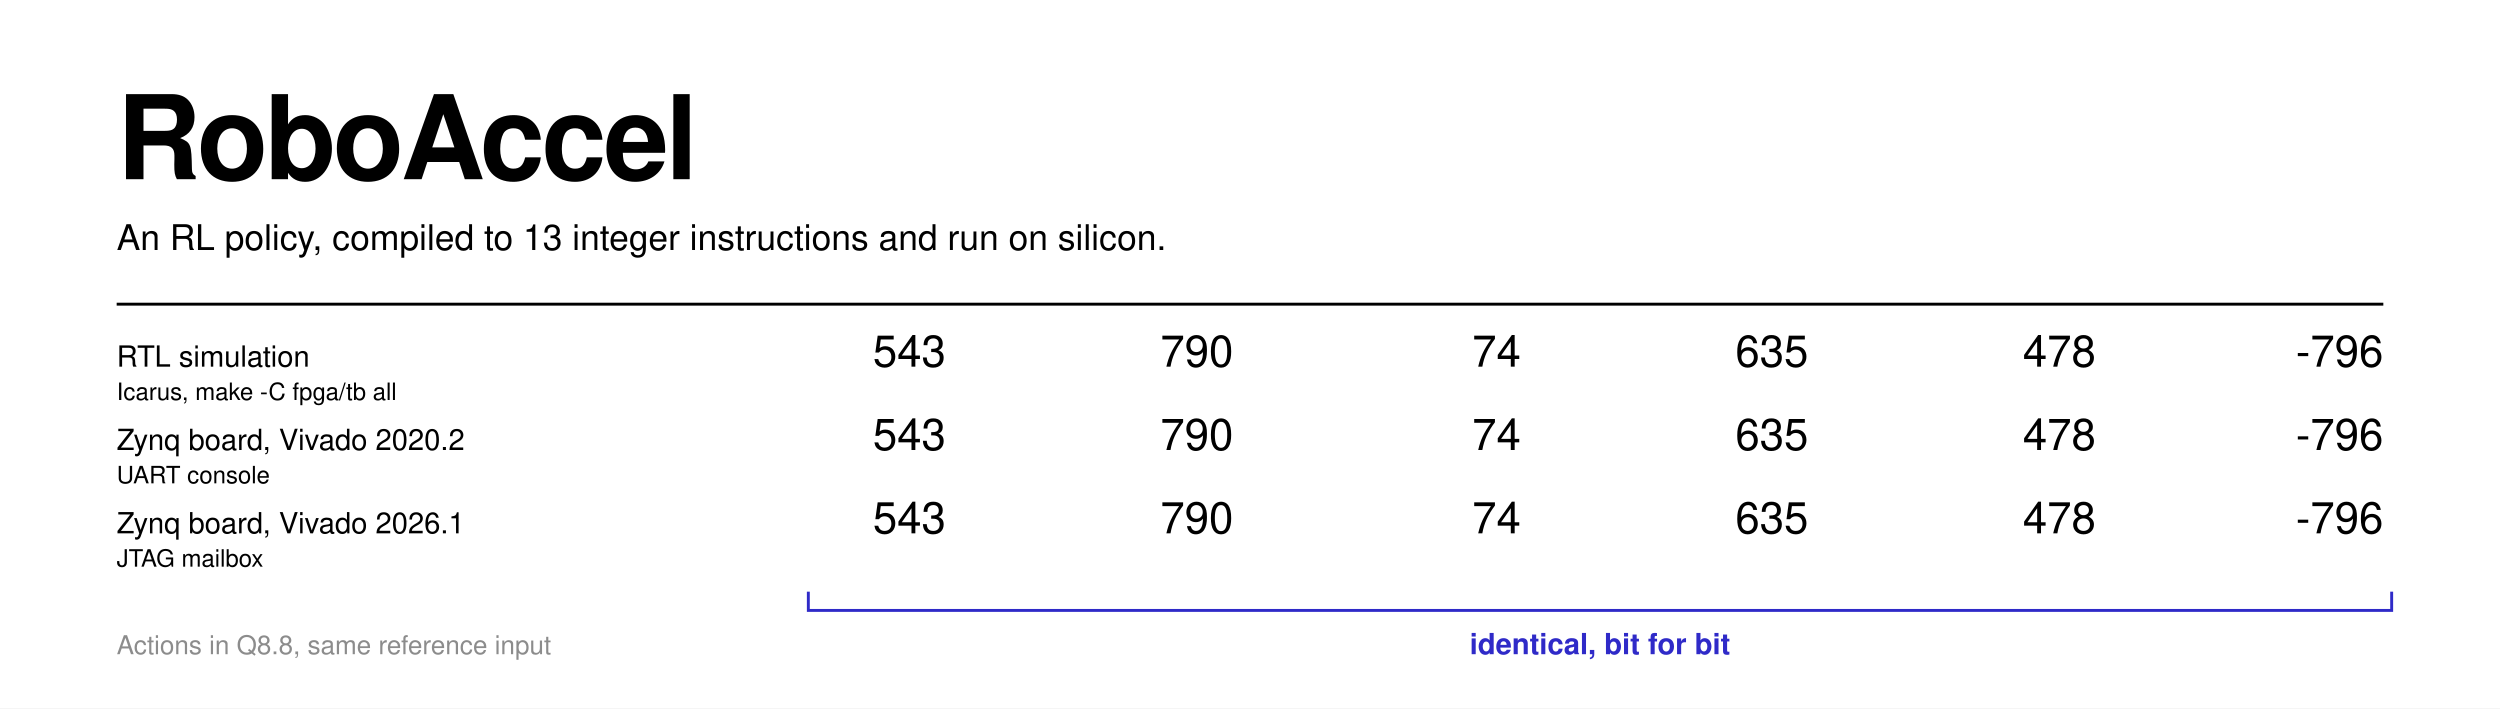
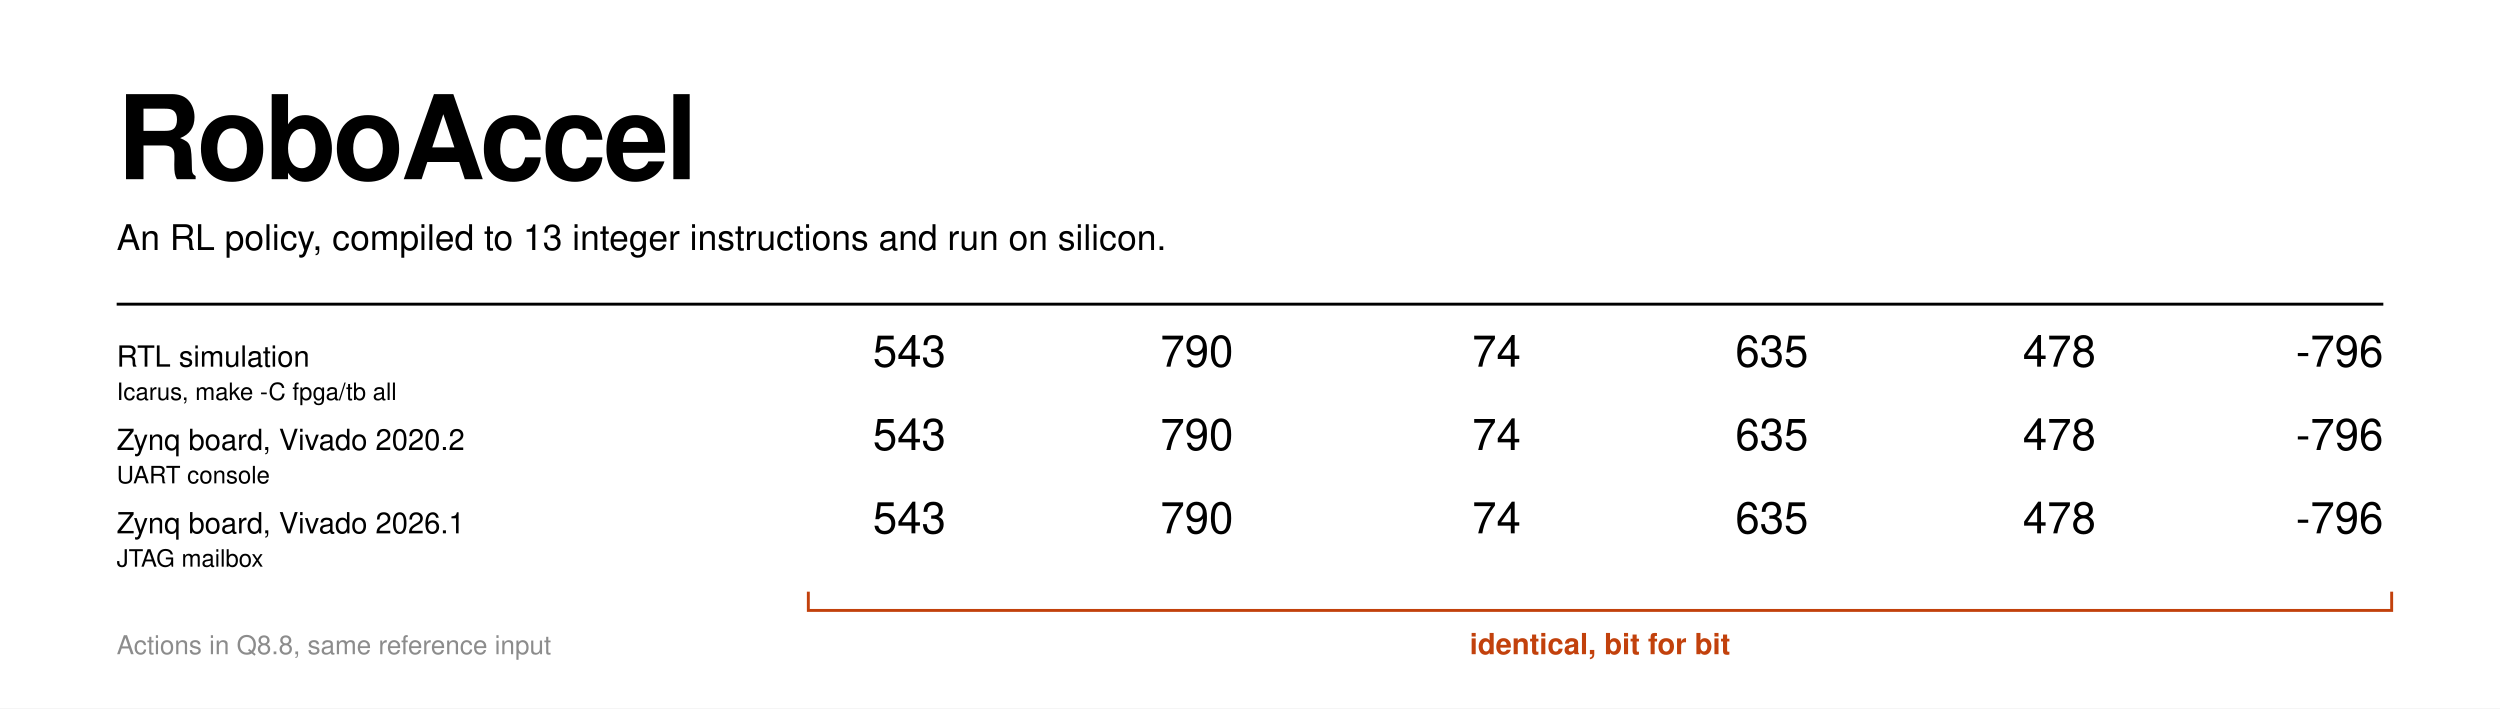
<svg xmlns="http://www.w3.org/2000/svg" viewBox="0 0 1200 340" width="1200" height="340" role="img">
  <style>
  text{font-family:'Helvetica Neue',Helvetica,Arial,sans-serif;fill:#000000}
  .band-title{font-size:14px;fill:#FFFFFF;font-weight:600}
  .band-mark{font-size:12px;fill:#9A9A9A}
  .stage{font-size:12px;fill:#8C8C8C;font-weight:600}
  .h{font-size:15px;font-weight:600}
  .p{font-size:13px;fill:#8C8C8C}
  .n{font-size:13px;font-weight:600}
-   .mono{font-size:12px;font-family:ui-monospace,'SF Mono',Menlo,Consolas,monospace;fill:#2F2AC8}
+   .mono{font-size:12px;font-family:ui-monospace,'SF Mono',Menlo,Consolas,monospace;fill:#C2410C}
  .cap{font-size:12px;fill:#8C8C8C}
  .ax{font-size:12px;fill:#8C8C8C}
</style>
  <rect width="1200" height="340" fill="#FFFFFF" />
  <text x="56" y="86" font-size="56" font-weight="700" fill="#000000" letter-spacing="-1.6">RoboAccel</text>
  <text x="56" y="120" font-size="17" fill="#000000">An RL policy, compiled to 13 integer instructions and run on silicon.</text>
  <line x1="56" y1="146" x2="1144" y2="146" stroke="#000000" stroke-width="1.4" />
  <text x="56" y="176" font-size="14" fill="#000000">RTL simulation</text>
  <text x="56" y="192" font-size="11.5" fill="#8C8C8C">Icarus, make -C fpga/tb all</text>
  <text x="454" y="176" text-anchor="end" font-size="21" font-family="ui-monospace,'SF Mono',Menlo,Consolas,monospace" fill="#000000">543</text>
  <text x="592" y="176" text-anchor="end" font-size="21" font-family="ui-monospace,'SF Mono',Menlo,Consolas,monospace" fill="#000000">790</text>
  <text x="730" y="176" text-anchor="end" font-size="21" font-family="ui-monospace,'SF Mono',Menlo,Consolas,monospace" fill="#000000">74</text>
  <text x="868" y="176" text-anchor="end" font-size="21" font-family="ui-monospace,'SF Mono',Menlo,Consolas,monospace" fill="#000000">635</text>
  <text x="1006" y="176" text-anchor="end" font-size="21" font-family="ui-monospace,'SF Mono',Menlo,Consolas,monospace" fill="#000000">478</text>
  <text x="1144" y="176" text-anchor="end" font-size="21" font-family="ui-monospace,'SF Mono',Menlo,Consolas,monospace" fill="#000000">-796</text>
  <text x="56" y="216" font-size="14" fill="#000000">Zynq board, Vivado 2020.2</text>
  <text x="56" y="232" font-size="11.5" fill="#8C8C8C">UART console</text>
  <text x="454" y="216" text-anchor="end" font-size="21" font-family="ui-monospace,'SF Mono',Menlo,Consolas,monospace" fill="#000000">543</text>
  <text x="592" y="216" text-anchor="end" font-size="21" font-family="ui-monospace,'SF Mono',Menlo,Consolas,monospace" fill="#000000">790</text>
  <text x="730" y="216" text-anchor="end" font-size="21" font-family="ui-monospace,'SF Mono',Menlo,Consolas,monospace" fill="#000000">74</text>
  <text x="868" y="216" text-anchor="end" font-size="21" font-family="ui-monospace,'SF Mono',Menlo,Consolas,monospace" fill="#000000">635</text>
  <text x="1006" y="216" text-anchor="end" font-size="21" font-family="ui-monospace,'SF Mono',Menlo,Consolas,monospace" fill="#000000">478</text>
  <text x="1144" y="216" text-anchor="end" font-size="21" font-family="ui-monospace,'SF Mono',Menlo,Consolas,monospace" fill="#000000">-796</text>
  <text x="56" y="256" font-size="14" fill="#000000">Zynq board, Vivado 2026.1</text>
  <text x="56" y="272" font-size="11.5" fill="#8C8C8C">JTAG mailbox</text>
  <text x="454" y="256" text-anchor="end" font-size="21" font-family="ui-monospace,'SF Mono',Menlo,Consolas,monospace" fill="#000000">543</text>
  <text x="592" y="256" text-anchor="end" font-size="21" font-family="ui-monospace,'SF Mono',Menlo,Consolas,monospace" fill="#000000">790</text>
  <text x="730" y="256" text-anchor="end" font-size="21" font-family="ui-monospace,'SF Mono',Menlo,Consolas,monospace" fill="#000000">74</text>
  <text x="868" y="256" text-anchor="end" font-size="21" font-family="ui-monospace,'SF Mono',Menlo,Consolas,monospace" fill="#000000">635</text>
  <text x="1006" y="256" text-anchor="end" font-size="21" font-family="ui-monospace,'SF Mono',Menlo,Consolas,monospace" fill="#000000">478</text>
  <text x="1144" y="256" text-anchor="end" font-size="21" font-family="ui-monospace,'SF Mono',Menlo,Consolas,monospace" fill="#000000">-796</text>
-   <path d="M388,284 L388,293 L1148,293 L1148,284" fill="none" stroke="#2F2AC8" stroke-width="1.4" />
-   <text x="768" y="314" text-anchor="middle" font-size="14" style="fill:#2F2AC8" font-weight="600">identical, bit for bit</text>
+   <path d="M388,284 L388,293 L1148,293 L1148,284" fill="none" stroke="#C2410C" stroke-width="1.4" />
+   <text x="768" y="314" text-anchor="middle" font-size="14" style="fill:#C2410C" font-weight="600">identical, bit for bit</text>
  <text x="56" y="314" font-size="12.5" style="fill:#8C8C8C">Actions in Q8.8, same reference input</text>
</svg>
